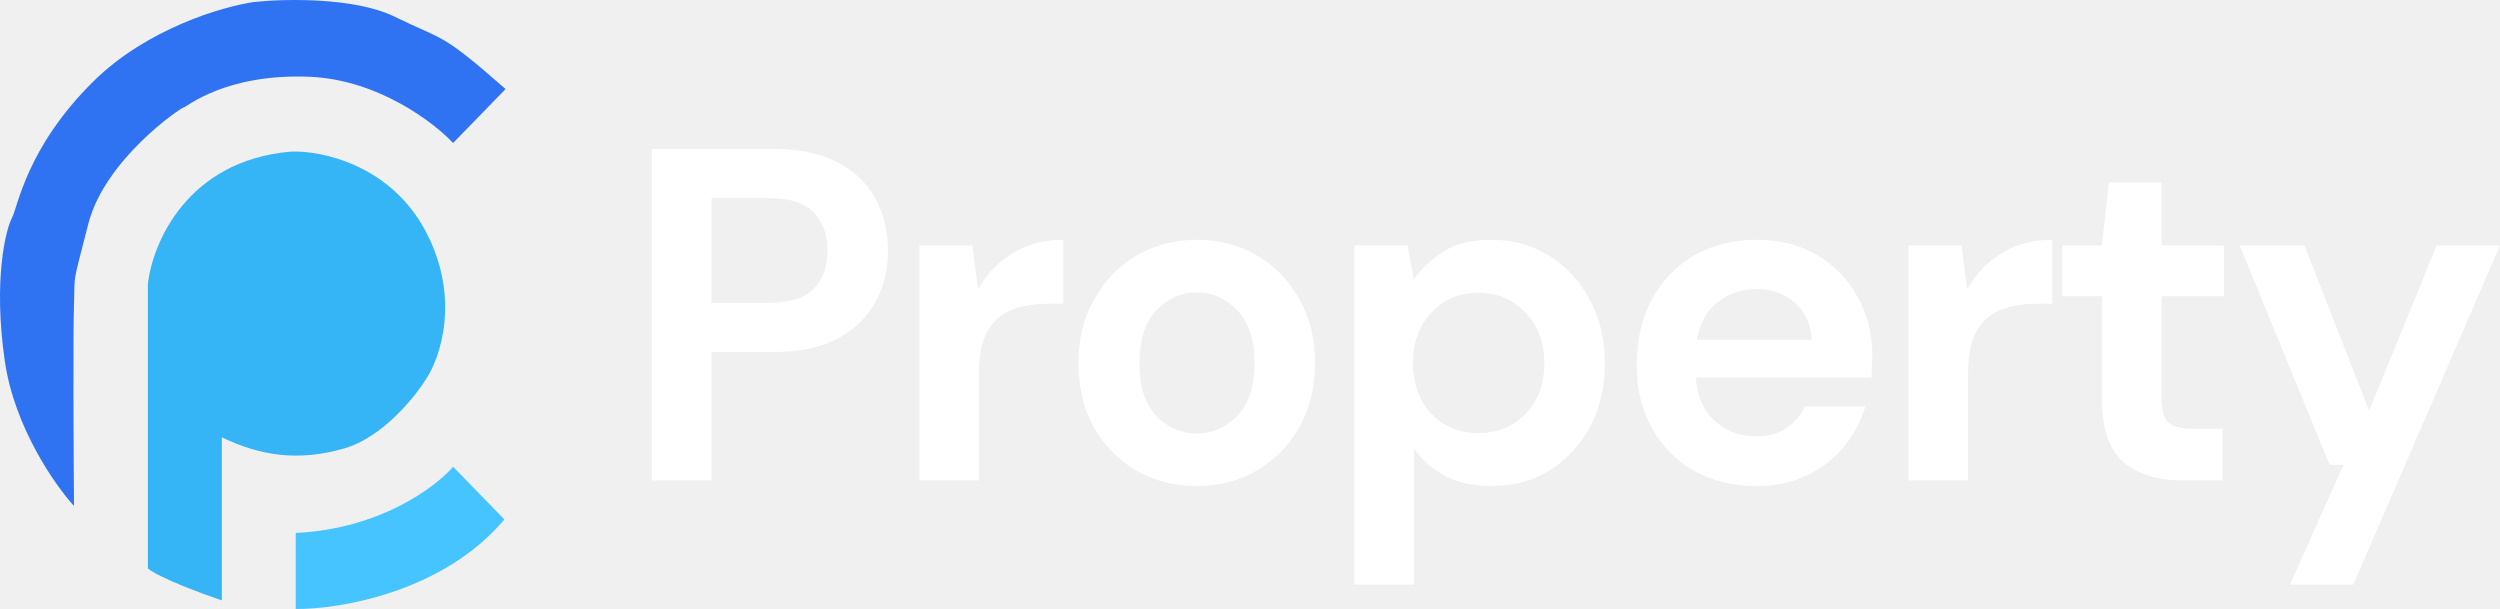
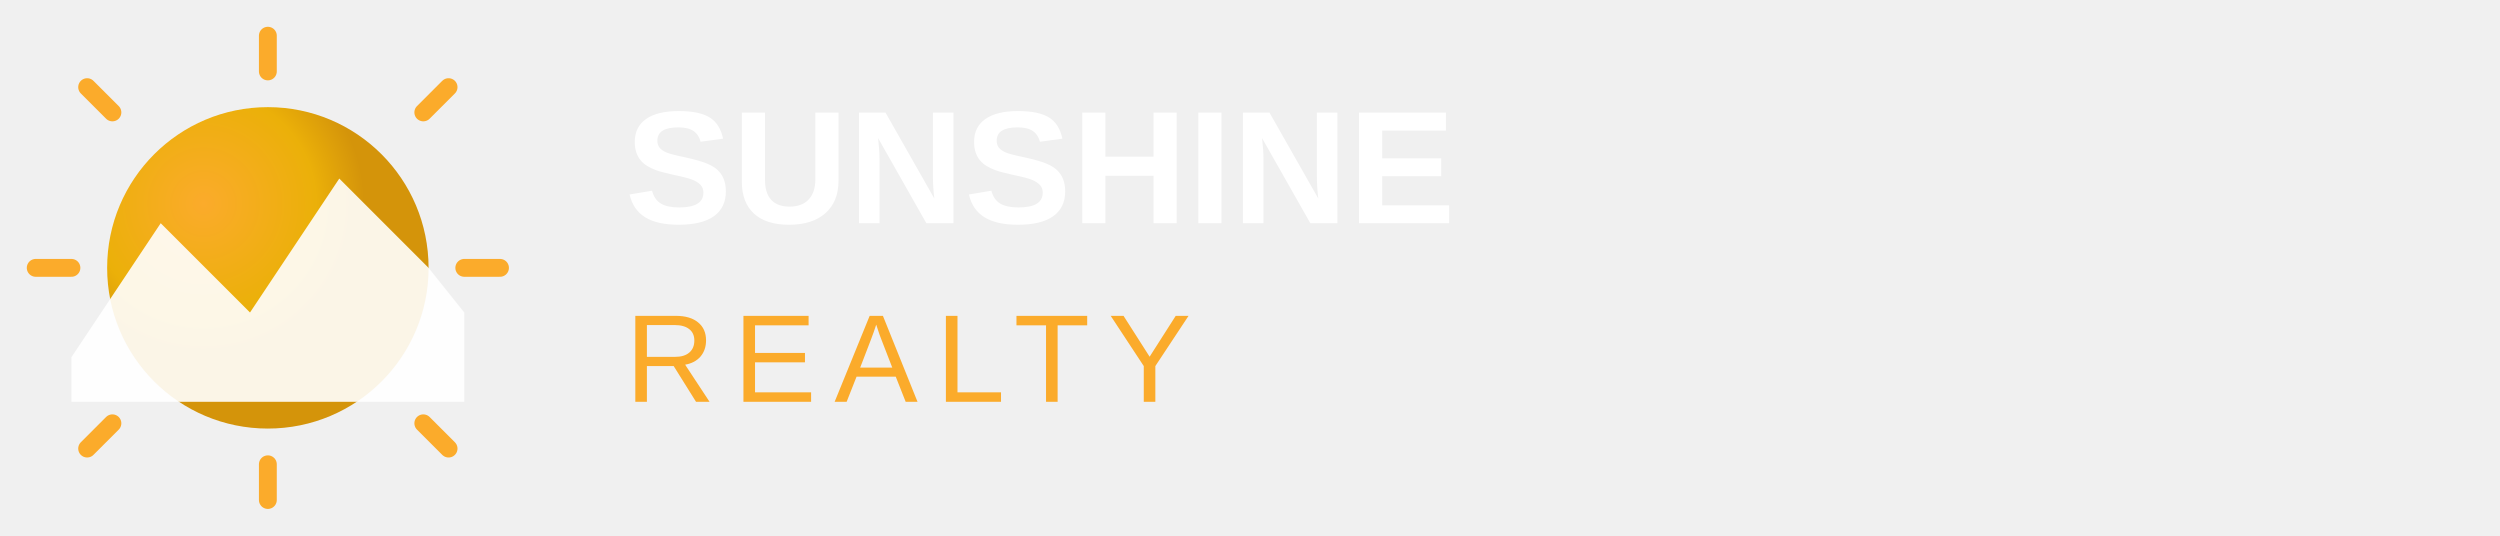
- <svg xmlns="http://www.w3.org/2000/svg" width="156" height="38" viewBox="0 0 156 38" fill="none">
-   <path d="M28.273 8.924L31.547 5.557C27.455 1.961 27.753 2.573 24.628 1.043C22.128 -0.181 17.735 -0.079 15.85 0.125C13.891 0.405 9.14 1.793 5.807 5.098C1.641 9.23 1.12 12.903 0.748 13.591C0.376 14.28 -0.442 17.417 0.302 22.544C0.897 26.645 3.427 30.272 4.617 31.572C4.592 28.078 4.557 20.677 4.617 19.024C4.691 16.958 4.468 18.029 5.509 13.974C6.551 9.919 11.312 6.705 11.461 6.705C11.61 6.705 14.065 4.563 19.346 4.792C23.572 4.976 27.058 7.623 28.273 8.924Z" fill="#2F73F2" />
-   <path d="M9.229 35.475C10.003 36.087 12.626 37.056 13.841 37.464V27.288C16.222 28.435 18.602 28.818 21.504 27.976C23.825 27.303 25.843 24.839 26.562 23.691C27.48 22.34 28.764 18.595 26.562 14.433C24.36 10.271 20.041 9.383 18.156 9.46C11.669 10.01 9.502 15.198 9.229 17.723V35.475Z" fill="#35B4F6" />
-   <path d="M28.273 29.124L31.472 32.414C27.663 36.944 21.206 38.025 18.454 38V33.256C23.691 33.011 27.182 30.399 28.273 29.124Z" fill="#46C4FF" />
-   <path d="M142.896 36.48L146.237 29.002H145.366L139.758 15.318H143.796L147.835 25.633L152.048 15.318H156L146.847 36.48H142.896Z" fill="#ffffff" />
-   <path d="M136.158 29.978C134.647 29.978 133.436 29.603 132.526 28.855C131.615 28.106 131.16 26.776 131.16 24.865V18.481H128.69V15.318H131.16L131.596 11.387H134.879V15.318H138.773V18.481H134.879V24.894C134.879 25.604 135.024 26.096 135.315 26.372C135.625 26.628 136.148 26.756 136.884 26.756H138.686V29.978H136.158Z" fill="#ffffff" />
-   <path d="M119.088 29.978V15.318H122.4L122.749 18.067C123.272 17.121 123.979 16.372 124.87 15.821C125.78 15.249 126.846 14.964 128.066 14.964V18.954H127.02C126.207 18.954 125.48 19.082 124.841 19.338C124.202 19.594 123.698 20.037 123.33 20.668C122.981 21.298 122.807 22.175 122.807 23.298V29.978H119.088Z" fill="#ffffff" />
-   <path d="M109.596 30.332C108.144 30.332 106.856 30.017 105.732 29.387C104.609 28.756 103.727 27.869 103.088 26.727C102.449 25.584 102.129 24.264 102.129 22.766C102.129 21.249 102.439 19.899 103.059 18.717C103.698 17.535 104.57 16.619 105.674 15.968C106.797 15.299 108.115 14.964 109.626 14.964C111.04 14.964 112.289 15.279 113.374 15.909C114.458 16.54 115.301 17.407 115.902 18.51C116.521 19.594 116.831 20.806 116.831 22.146C116.831 22.362 116.822 22.589 116.802 22.825C116.802 23.062 116.793 23.308 116.773 23.564H105.819C105.897 24.707 106.284 25.604 106.981 26.254C107.698 26.904 108.56 27.229 109.567 27.229C110.323 27.229 110.952 27.062 111.456 26.727C111.979 26.372 112.366 25.919 112.618 25.367H116.396C116.124 26.293 115.669 27.14 115.03 27.909C114.41 28.658 113.635 29.249 112.705 29.682C111.795 30.116 110.759 30.332 109.596 30.332ZM109.626 18.037C108.715 18.037 107.911 18.303 107.214 18.835C106.517 19.348 106.071 20.136 105.877 21.2H113.054C112.996 20.234 112.647 19.466 112.008 18.894C111.369 18.323 110.575 18.037 109.626 18.037Z" fill="#ffffff" />
-   <path d="M84.511 36.48V15.318H87.823L88.23 17.417C88.695 16.766 89.305 16.195 90.061 15.702C90.836 15.21 91.833 14.964 93.054 14.964C94.41 14.964 95.62 15.299 96.686 15.968C97.751 16.638 98.594 17.555 99.213 18.717C99.833 19.88 100.143 21.2 100.143 22.678C100.143 24.155 99.833 25.476 99.213 26.638C98.594 27.781 97.751 28.687 96.686 29.357C95.62 30.007 94.41 30.332 93.054 30.332C91.969 30.332 91.02 30.126 90.206 29.712C89.393 29.298 88.734 28.717 88.23 27.968V36.48H84.511ZM92.269 27.022C93.451 27.022 94.429 26.618 95.204 25.81C95.979 25.003 96.366 23.958 96.366 22.678C96.366 21.397 95.979 20.343 95.204 19.515C94.429 18.688 93.451 18.274 92.269 18.274C91.068 18.274 90.08 18.688 89.305 19.515C88.55 20.323 88.172 21.367 88.172 22.648C88.172 23.929 88.55 24.983 89.305 25.81C90.08 26.618 91.068 27.022 92.269 27.022Z" fill="#ffffff" />
-   <path d="M74.677 30.332C73.283 30.332 72.023 30.007 70.9 29.357C69.796 28.707 68.915 27.81 68.256 26.668C67.617 25.505 67.297 24.165 67.297 22.648C67.297 21.131 67.626 19.801 68.285 18.658C68.944 17.495 69.825 16.589 70.929 15.939C72.053 15.289 73.312 14.964 74.706 14.964C76.082 14.964 77.321 15.289 78.425 15.939C79.549 16.589 80.43 17.495 81.07 18.658C81.728 19.801 82.058 21.131 82.058 22.648C82.058 24.165 81.728 25.505 81.07 26.668C80.43 27.81 79.549 28.707 78.425 29.357C77.302 30.007 76.053 30.332 74.677 30.332ZM74.677 27.052C75.646 27.052 76.488 26.687 77.205 25.958C77.922 25.209 78.28 24.106 78.28 22.648C78.28 21.19 77.922 20.096 77.205 19.367C76.488 18.619 75.656 18.244 74.706 18.244C73.718 18.244 72.866 18.619 72.149 19.367C71.452 20.096 71.103 21.19 71.103 22.648C71.103 24.106 71.452 25.209 72.149 25.958C72.866 26.687 73.709 27.052 74.677 27.052Z" fill="#ffffff" />
-   <path d="M57.369 29.978V15.318H60.681L61.03 18.067C61.553 17.121 62.26 16.372 63.151 15.821C64.061 15.249 65.127 14.964 66.347 14.964V18.954H65.301C64.487 18.954 63.761 19.082 63.122 19.338C62.483 19.594 61.979 20.037 61.611 20.668C61.262 21.298 61.088 22.175 61.088 23.298V29.978H57.369Z" fill="#ffffff" />
-   <path d="M40.678 29.978V9.289H48.204C49.831 9.289 51.177 9.565 52.243 10.116C53.308 10.668 54.102 11.427 54.625 12.392C55.148 13.358 55.41 14.441 55.41 15.643C55.41 16.786 55.158 17.84 54.654 18.806C54.151 19.752 53.366 20.52 52.301 21.111C51.235 21.683 49.87 21.968 48.204 21.968H44.398V29.978H40.678ZM44.398 18.894H47.971C49.269 18.894 50.199 18.609 50.761 18.037C51.342 17.446 51.633 16.648 51.633 15.643C51.633 14.619 51.342 13.821 50.761 13.249C50.199 12.658 49.269 12.363 47.971 12.363H44.398V18.894Z" fill="#ffffff" />
+ <svg xmlns="http://www.w3.org/2000/svg" width="280" height="60" viewBox="0 0 280 60" fill="none">
+   <circle cx="30" cy="30" r="18" fill="url(#sunGradientWhite)" />
+   <g stroke="#FBAB2B" stroke-width="2" stroke-linecap="round">
+     <line x1="30" y1="4" x2="30" y2="8" />
+     <line x1="30" y1="52" x2="30" y2="56" />
+     <line x1="4" y1="30" x2="8" y2="30" />
+     <line x1="52" y1="30" x2="56" y2="30" />
+     <line x1="9.76" y1="9.76" x2="12.59" y2="12.59" />
+     <line x1="47.41" y1="47.41" x2="50.24" y2="50.24" />
+     <line x1="9.76" y1="50.24" x2="12.59" y2="47.41" />
+     <line x1="47.41" y1="12.59" x2="50.24" y2="9.76" />
+   </g>
+   <path d="M8 40L18 25L28 35L38 20L48 30L52 35V45H8V40Z" fill="white" opacity="0.9" />
+   <text x="70" y="25" font-family="Arial, sans-serif" font-size="18" font-weight="bold" fill="white">SUNSHINE</text>
+   <text x="70" y="45" font-family="Arial, sans-serif" font-size="14" font-weight="normal" fill="#FBAB2B" letter-spacing="2px">REALTY</text>
+   <defs>
+     <radialGradient id="sunGradientWhite" cx="0.3" cy="0.3">
+       <stop offset="0%" stop-color="#FBAB2B" />
+       <stop offset="70%" stop-color="#EBB009" />
+       <stop offset="100%" stop-color="#D4940A" />
+     </radialGradient>
+   </defs>
</svg>
